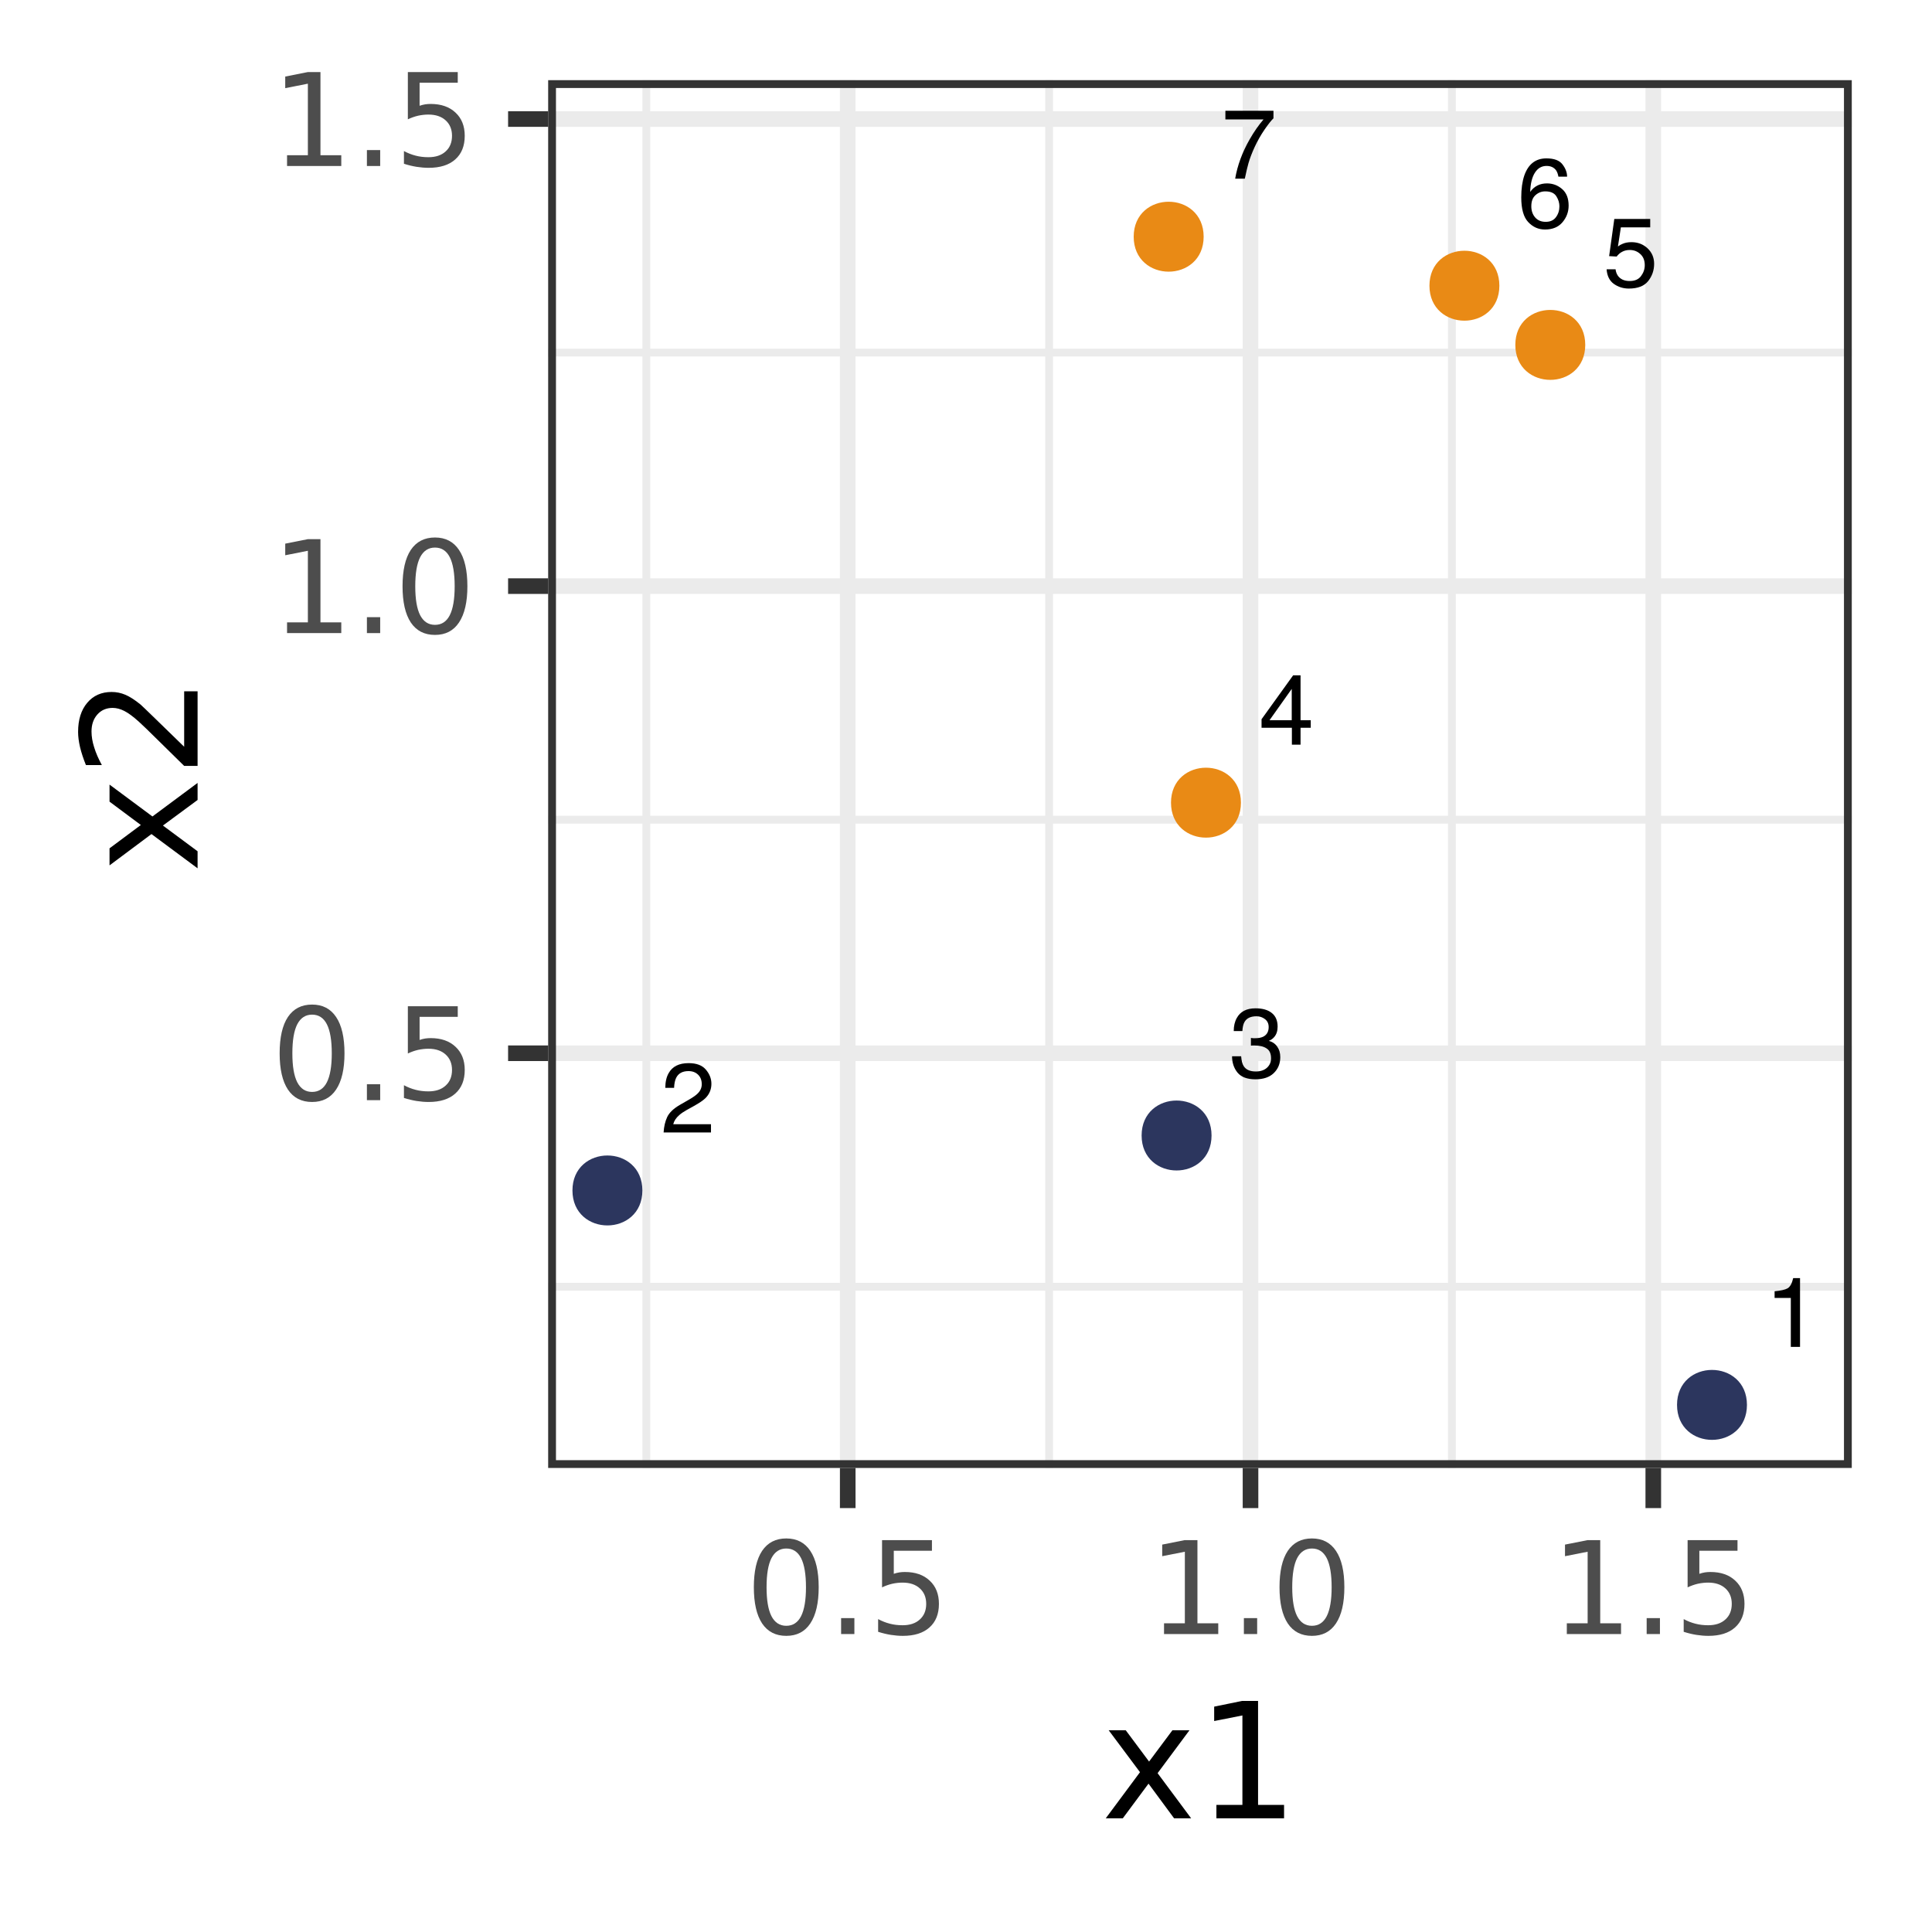
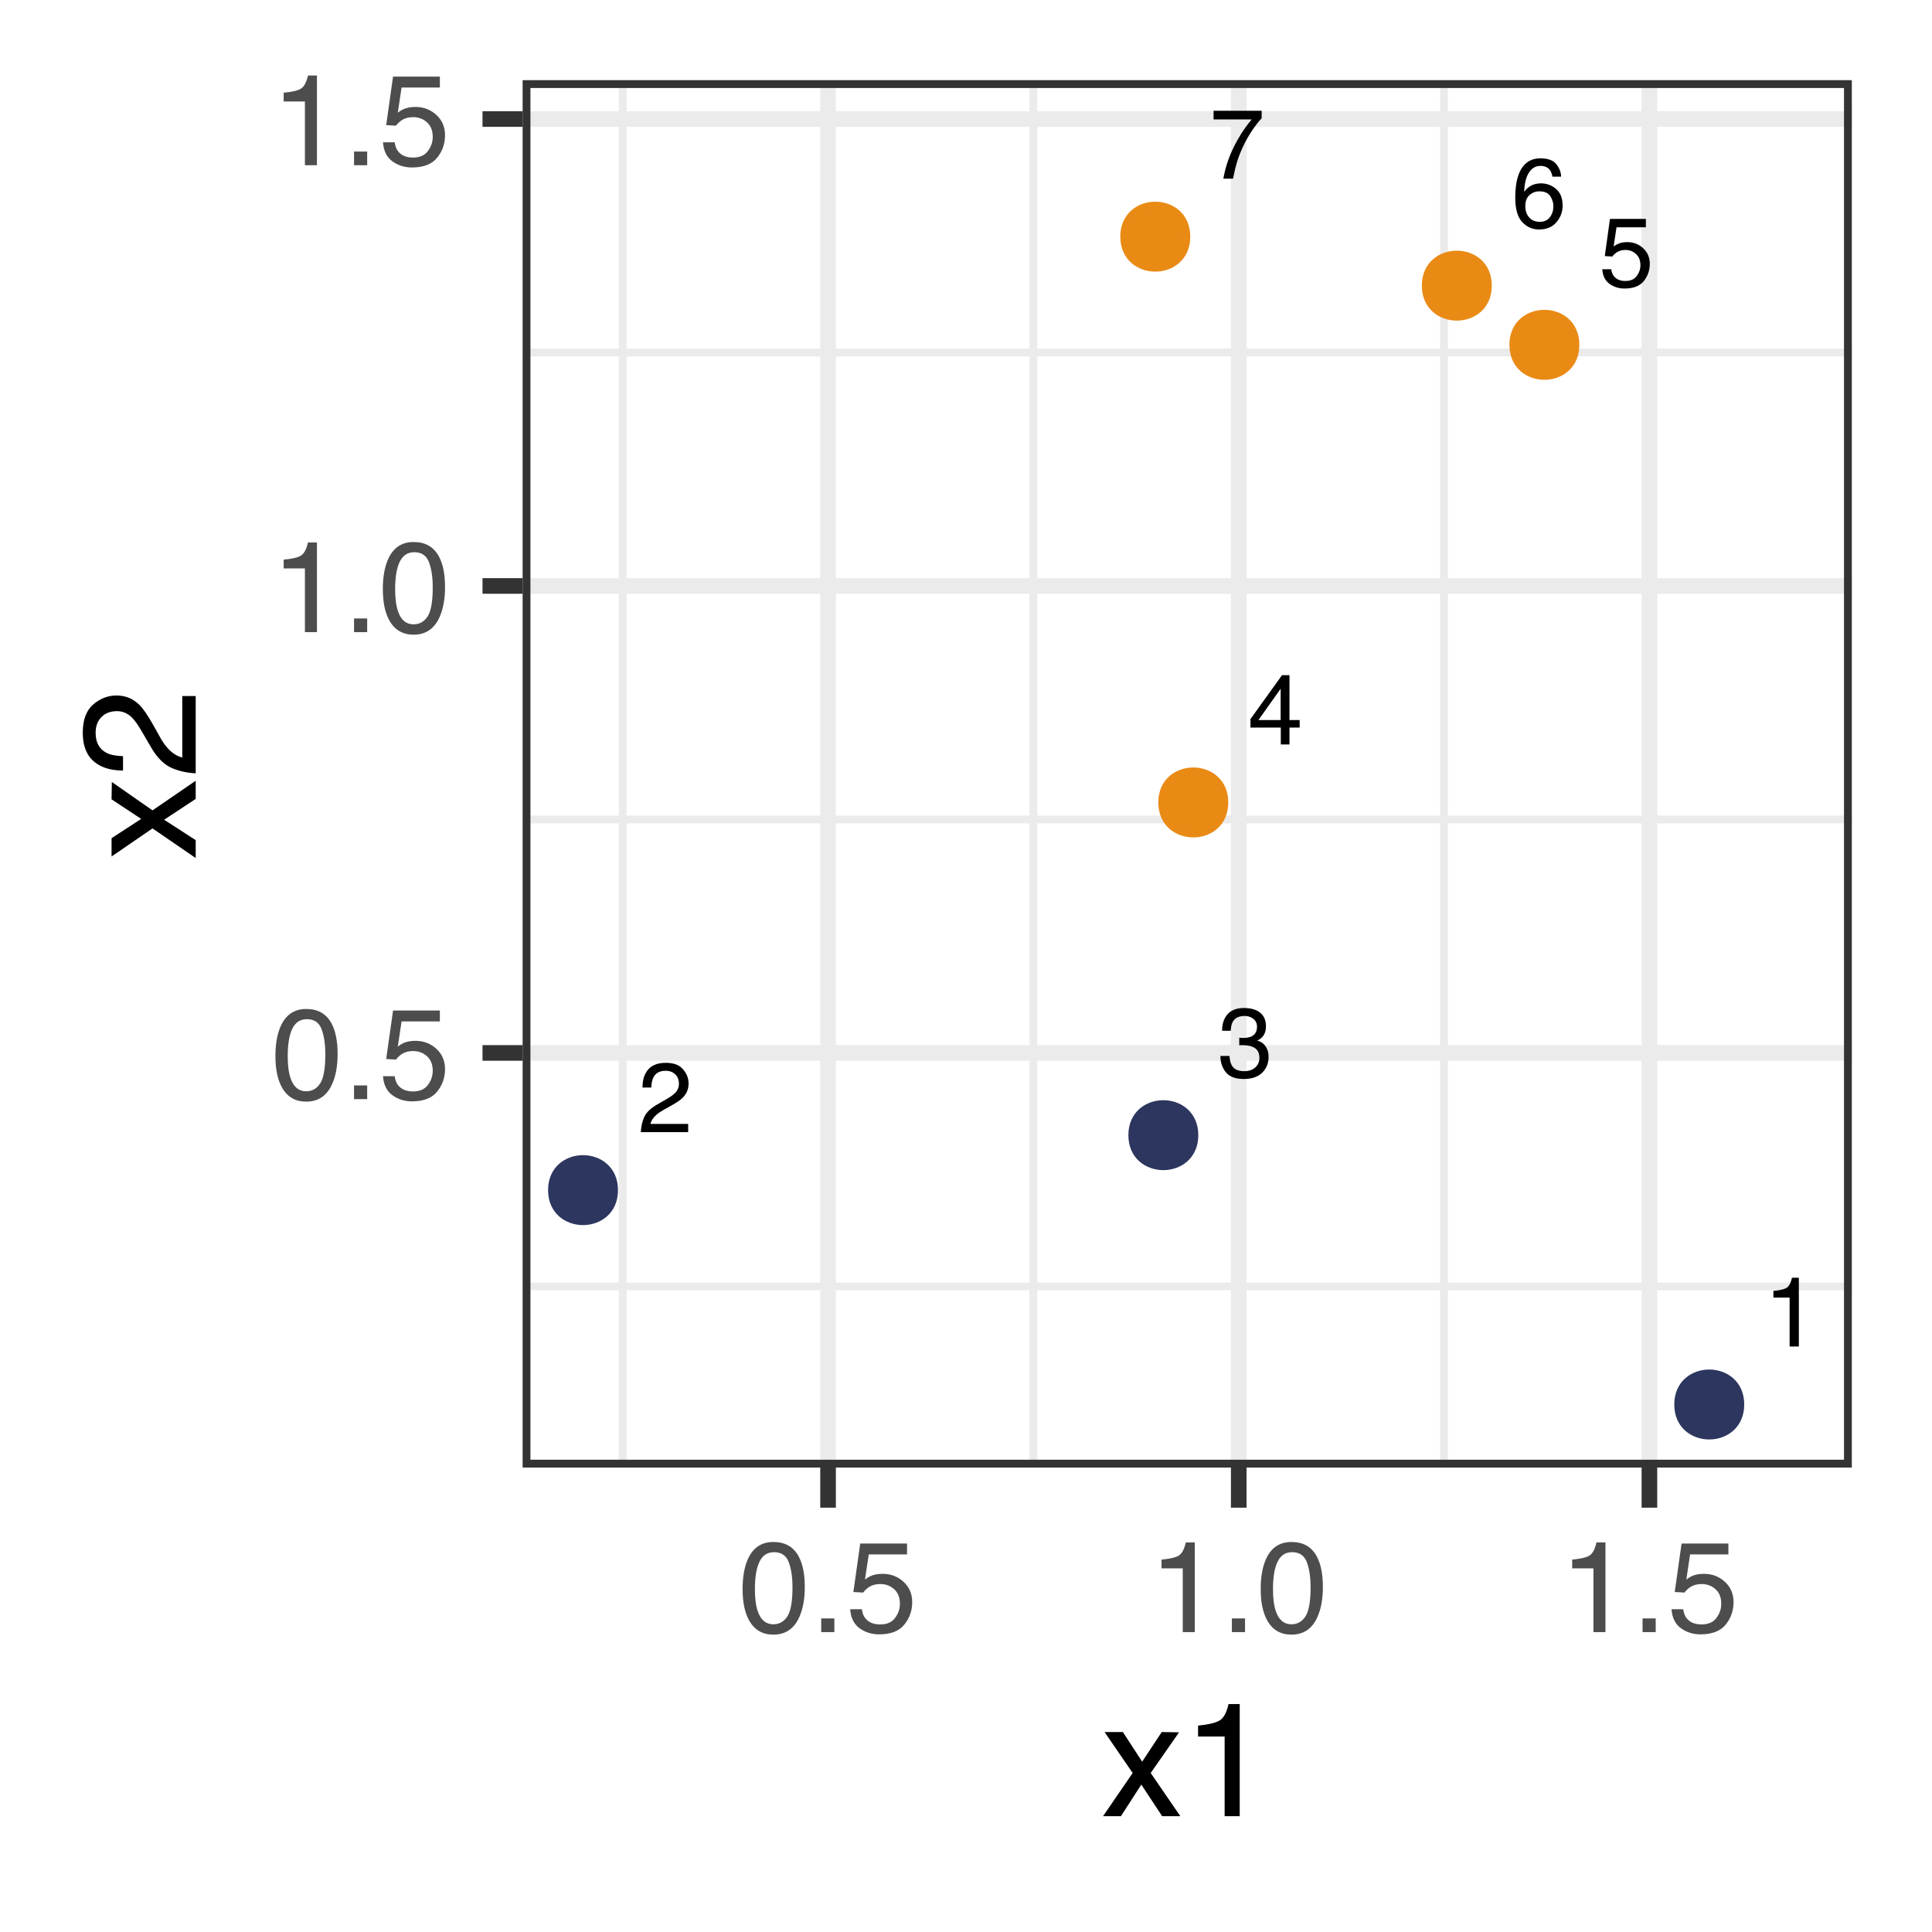
<svg xmlns="http://www.w3.org/2000/svg" xmlns:xlink="http://www.w3.org/1999/xlink" width="216pt" height="216pt" viewBox="0 0 216 216" version="1.1">
  <defs>
    <g>
      <symbol overflow="visible" id="glyph0-0">
        <path style="stroke:none;" d="M 0.359 0 L 0.359 -7.922 L 6.641 -7.922 L 6.641 0 Z M 5.656 -1 L 5.656 -6.938 L 1.344 -6.938 L 1.344 -1 Z M 5.656 -1 " />
      </symbol>
      <symbol overflow="visible" id="glyph0-1">
        <path style="stroke:none;" d="M 1.062 -5.469 L 1.062 -6.219 C 1.758 -6.281 2.242 -6.391 2.516 -6.547 C 2.797 -6.711 3.004 -7.094 3.141 -7.688 L 3.906 -7.688 L 3.906 0 L 2.875 0 L 2.875 -5.469 Z M 1.062 -5.469 " />
      </symbol>
      <symbol overflow="visible" id="glyph0-2">
        <path style="stroke:none;" d="M 0.344 0 C 0.383 -0.664 0.52 -1.242 0.75 -1.734 C 0.988 -2.223 1.457 -2.672 2.156 -3.078 L 3.188 -3.672 C 3.656 -3.941 3.984 -4.176 4.172 -4.375 C 4.461 -4.664 4.609 -5.004 4.609 -5.391 C 4.609 -5.836 4.473 -6.191 4.203 -6.453 C 3.93 -6.723 3.57 -6.859 3.125 -6.859 C 2.457 -6.859 2 -6.609 1.75 -6.109 C 1.613 -5.836 1.535 -5.461 1.516 -4.984 L 0.531 -4.984 C 0.539 -5.66 0.664 -6.207 0.906 -6.625 C 1.32 -7.375 2.066 -7.75 3.141 -7.75 C 4.016 -7.75 4.656 -7.508 5.062 -7.031 C 5.477 -6.551 5.688 -6.02 5.688 -5.438 C 5.688 -4.82 5.469 -4.289 5.031 -3.844 C 4.781 -3.594 4.328 -3.285 3.672 -2.922 L 2.938 -2.516 C 2.582 -2.316 2.305 -2.129 2.109 -1.953 C 1.742 -1.641 1.516 -1.297 1.422 -0.922 L 5.641 -0.922 L 5.641 0 Z M 0.344 0 " />
      </symbol>
      <symbol overflow="visible" id="glyph0-3">
        <path style="stroke:none;" d="M 2.875 0.203 C 1.957 0.203 1.289 -0.047 0.875 -0.547 C 0.469 -1.047 0.266 -1.656 0.266 -2.375 L 1.281 -2.375 C 1.32 -1.875 1.414 -1.508 1.562 -1.281 C 1.812 -0.875 2.266 -0.672 2.922 -0.672 C 3.43 -0.672 3.844 -0.805 4.156 -1.078 C 4.469 -1.359 4.625 -1.711 4.625 -2.141 C 4.625 -2.672 4.457 -3.039 4.125 -3.25 C 3.801 -3.469 3.348 -3.578 2.766 -3.578 C 2.703 -3.578 2.633 -3.578 2.562 -3.578 C 2.5 -3.578 2.438 -3.57 2.375 -3.562 L 2.375 -4.422 C 2.477 -4.41 2.562 -4.398 2.625 -4.391 C 2.695 -4.391 2.77 -4.391 2.844 -4.391 C 3.207 -4.391 3.508 -4.445 3.75 -4.562 C 4.156 -4.77 4.359 -5.129 4.359 -5.641 C 4.359 -6.023 4.219 -6.32 3.938 -6.531 C 3.664 -6.738 3.352 -6.844 3 -6.844 C 2.344 -6.844 1.895 -6.629 1.656 -6.203 C 1.52 -5.961 1.441 -5.625 1.422 -5.188 L 0.453 -5.188 C 0.453 -5.758 0.566 -6.25 0.797 -6.656 C 1.191 -7.375 1.891 -7.734 2.891 -7.734 C 3.68 -7.734 4.289 -7.555 4.719 -7.203 C 5.145 -6.859 5.359 -6.352 5.359 -5.688 C 5.359 -5.207 5.234 -4.82 4.984 -4.531 C 4.828 -4.344 4.625 -4.195 4.375 -4.094 C 4.781 -3.988 5.094 -3.773 5.312 -3.453 C 5.539 -3.141 5.656 -2.75 5.656 -2.281 C 5.656 -1.551 5.41 -0.953 4.922 -0.484 C 4.441 -0.023 3.758 0.203 2.875 0.203 Z M 2.875 0.203 " />
      </symbol>
      <symbol overflow="visible" id="glyph0-4">
        <path style="stroke:none;" d="M 3.656 -2.734 L 3.656 -6.234 L 1.172 -2.734 Z M 3.672 0 L 3.672 -1.891 L 0.281 -1.891 L 0.281 -2.844 L 3.812 -7.75 L 4.641 -7.75 L 4.641 -2.734 L 5.781 -2.734 L 5.781 -1.891 L 4.641 -1.891 L 4.641 0 Z M 3.672 0 " />
      </symbol>
      <symbol overflow="visible" id="glyph0-5">
        <path style="stroke:none;" d="M 1.359 -1.969 C 1.43 -1.414 1.691 -1.031 2.141 -0.812 C 2.367 -0.707 2.633 -0.656 2.938 -0.656 C 3.508 -0.656 3.93 -0.836 4.203 -1.203 C 4.484 -1.578 4.625 -1.984 4.625 -2.422 C 4.625 -2.961 4.457 -3.379 4.125 -3.672 C 3.801 -3.973 3.41 -4.125 2.953 -4.125 C 2.617 -4.125 2.332 -4.055 2.094 -3.922 C 1.852 -3.797 1.648 -3.617 1.484 -3.391 L 0.641 -3.438 L 1.219 -7.594 L 5.234 -7.594 L 5.234 -6.656 L 1.953 -6.656 L 1.625 -4.516 C 1.801 -4.648 1.973 -4.75 2.141 -4.812 C 2.422 -4.938 2.754 -5 3.141 -5 C 3.848 -5 4.445 -4.77 4.938 -4.312 C 5.426 -3.852 5.672 -3.273 5.672 -2.578 C 5.672 -1.848 5.445 -1.203 5 -0.641 C 4.551 -0.086 3.832 0.188 2.844 0.188 C 2.207 0.188 1.645 0.008 1.156 -0.344 C 0.676 -0.695 0.41 -1.238 0.359 -1.969 Z M 1.359 -1.969 " />
      </symbol>
      <symbol overflow="visible" id="glyph0-6">
        <path style="stroke:none;" d="M 3.234 -7.75 C 4.098 -7.75 4.695 -7.523 5.031 -7.078 C 5.375 -6.629 5.547 -6.172 5.547 -5.703 L 4.578 -5.703 C 4.523 -6.004 4.438 -6.242 4.312 -6.422 C 4.07 -6.742 3.719 -6.906 3.25 -6.906 C 2.707 -6.906 2.273 -6.656 1.953 -6.156 C 1.629 -5.656 1.453 -4.938 1.422 -4 C 1.641 -4.32 1.922 -4.566 2.266 -4.734 C 2.566 -4.879 2.91 -4.953 3.297 -4.953 C 3.941 -4.953 4.504 -4.742 4.984 -4.328 C 5.473 -3.91 5.719 -3.289 5.719 -2.469 C 5.719 -1.77 5.488 -1.148 5.031 -0.609 C 4.57 -0.066 3.922 0.203 3.078 0.203 C 2.348 0.203 1.723 -0.07 1.203 -0.625 C 0.68 -1.176 0.422 -2.098 0.422 -3.391 C 0.422 -4.348 0.535 -5.164 0.766 -5.844 C 1.211 -7.113 2.035 -7.75 3.234 -7.75 Z M 3.156 -0.656 C 3.664 -0.656 4.047 -0.828 4.297 -1.172 C 4.555 -1.516 4.688 -1.922 4.688 -2.391 C 4.688 -2.785 4.57 -3.16 4.344 -3.516 C 4.113 -3.879 3.703 -4.062 3.109 -4.062 C 2.691 -4.062 2.328 -3.922 2.016 -3.641 C 1.703 -3.367 1.547 -2.953 1.547 -2.391 C 1.547 -1.898 1.688 -1.488 1.969 -1.156 C 2.258 -0.82 2.656 -0.656 3.156 -0.656 Z M 3.156 -0.656 " />
      </symbol>
      <symbol overflow="visible" id="glyph0-7">
        <path style="stroke:none;" d="M 5.781 -7.594 L 5.781 -6.75 C 5.531 -6.508 5.195 -6.086 4.781 -5.484 C 4.375 -4.891 4.008 -4.25 3.688 -3.562 C 3.375 -2.883 3.141 -2.27 2.984 -1.719 C 2.879 -1.363 2.742 -0.789 2.578 0 L 1.5 0 C 1.75 -1.477 2.289 -2.945 3.125 -4.406 C 3.613 -5.258 4.129 -6 4.672 -6.625 L 0.406 -6.625 L 0.406 -7.594 Z M 5.781 -7.594 " />
      </symbol>
      <symbol overflow="visible" id="glyph1-0">
-         <path style="stroke:none;" d="M 0.719 2.547 L 0.719 -10.156 L 7.922 -10.156 L 7.922 2.547 Z M 1.531 1.75 L 7.125 1.75 L 7.125 -9.344 L 1.531 -9.344 Z M 1.531 1.75 " />
+         <path style="stroke:none;" d="M 0.469 0 L 0.469 -10.328 L 8.672 -10.328 L 8.672 0 Z M 7.375 -1.297 L 7.375 -9.047 L 1.766 -9.047 L 1.766 -1.297 Z M 7.375 -1.297 " />
      </symbol>
      <symbol overflow="visible" id="glyph1-1">
-         <path style="stroke:none;" d="M 4.578 -9.562 C 3.848 -9.562 3.297 -9.203 2.922 -8.484 C 2.555 -7.766 2.375 -6.68 2.375 -5.234 C 2.375 -3.797 2.555 -2.719 2.922 -2 C 3.297 -1.281 3.848 -0.922 4.578 -0.922 C 5.316 -0.922 5.867 -1.281 6.234 -2 C 6.598 -2.719 6.781 -3.797 6.781 -5.234 C 6.781 -6.68 6.598 -7.766 6.234 -8.484 C 5.867 -9.203 5.316 -9.562 4.578 -9.562 Z M 4.578 -10.688 C 5.754 -10.688 6.648 -10.223 7.266 -9.297 C 7.891 -8.367 8.203 -7.016 8.203 -5.234 C 8.203 -3.473 7.891 -2.125 7.266 -1.188 C 6.648 -0.258 5.754 0.203 4.578 0.203 C 3.398 0.203 2.5 -0.258 1.875 -1.188 C 1.258 -2.125 0.953 -3.473 0.953 -5.234 C 0.953 -7.016 1.258 -8.367 1.875 -9.297 C 2.5 -10.223 3.398 -10.688 4.578 -10.688 Z M 4.578 -10.688 " />
+         <path style="stroke:none;" d="M 3.891 -10.078 C 5.203 -10.078 6.145 -9.539 6.719 -8.469 C 7.176 -7.633 7.406 -6.492 7.406 -5.047 C 7.406 -3.68 7.195 -2.551 6.781 -1.656 C 6.195 -0.363 5.234 0.281 3.891 0.281 C 2.68 0.281 1.781 -0.242 1.188 -1.297 C 0.695 -2.172 0.453 -3.348 0.453 -4.828 C 0.453 -5.973 0.598 -6.957 0.891 -7.781 C 1.441 -9.312 2.441 -10.078 3.891 -10.078 Z M 3.891 -0.875 C 4.547 -0.875 5.066 -1.164 5.453 -1.75 C 5.836 -2.332 6.031 -3.414 6.031 -5 C 6.031 -6.145 5.891 -7.086 5.609 -7.828 C 5.328 -8.566 4.781 -8.938 3.969 -8.938 C 3.227 -8.938 2.688 -8.582 2.344 -7.875 C 2 -7.176 1.828 -6.145 1.828 -4.781 C 1.828 -3.758 1.938 -2.938 2.156 -2.312 C 2.488 -1.352 3.066 -0.875 3.891 -0.875 Z M 3.891 -0.875 " />
      </symbol>
      <symbol overflow="visible" id="glyph1-2">
-         <path style="stroke:none;" d="M 1.547 -1.781 L 3.031 -1.781 L 3.031 0 L 1.547 0 Z M 1.547 -1.781 " />
+         <path style="stroke:none;" d="M 1.234 -1.531 L 2.703 -1.531 L 2.703 0 L 1.234 0 Z M 1.234 -1.531 " />
      </symbol>
      <symbol overflow="visible" id="glyph1-3">
-         <path style="stroke:none;" d="M 1.547 -10.5 L 7.125 -10.5 L 7.125 -9.312 L 2.859 -9.312 L 2.859 -6.734 C 3.066 -6.805 3.27 -6.859 3.469 -6.891 C 3.676 -6.922 3.883 -6.938 4.094 -6.938 C 5.27 -6.938 6.195 -6.613 6.875 -5.969 C 7.562 -5.332 7.906 -4.469 7.906 -3.375 C 7.906 -2.238 7.551 -1.359 6.844 -0.734 C 6.145 -0.109 5.156 0.203 3.875 0.203 C 3.438 0.203 2.988 0.164 2.531 0.094 C 2.07 0.02 1.598 -0.094 1.109 -0.25 L 1.109 -1.672 C 1.535 -1.441 1.973 -1.27 2.422 -1.156 C 2.867 -1.039 3.344 -0.984 3.844 -0.984 C 4.656 -0.984 5.297 -1.195 5.766 -1.625 C 6.242 -2.051 6.484 -2.633 6.484 -3.375 C 6.484 -4.102 6.242 -4.68 5.766 -5.109 C 5.297 -5.535 4.656 -5.75 3.844 -5.75 C 3.469 -5.75 3.086 -5.707 2.703 -5.625 C 2.328 -5.539 1.941 -5.406 1.547 -5.219 Z M 1.547 -10.5 " />
+         <path style="stroke:none;" d="M 1.781 -2.562 C 1.863 -1.844 2.195 -1.344 2.781 -1.062 C 3.082 -0.926 3.43 -0.859 3.828 -0.859 C 4.578 -0.859 5.129 -1.098 5.484 -1.578 C 5.848 -2.055 6.031 -2.586 6.031 -3.172 C 6.031 -3.867 5.816 -4.41 5.391 -4.797 C 4.961 -5.18 4.445 -5.375 3.844 -5.375 C 3.406 -5.375 3.031 -5.289 2.719 -5.125 C 2.414 -4.957 2.148 -4.723 1.922 -4.422 L 0.828 -4.484 L 1.594 -9.906 L 6.828 -9.906 L 6.828 -8.688 L 2.547 -8.688 L 2.125 -5.875 C 2.352 -6.051 2.57 -6.188 2.781 -6.281 C 3.156 -6.438 3.594 -6.516 4.094 -6.516 C 5.008 -6.516 5.789 -6.219 6.438 -5.625 C 7.082 -5.031 7.406 -4.273 7.406 -3.359 C 7.406 -2.398 7.109 -1.555 6.516 -0.828 C 5.93 -0.109 4.992 0.25 3.703 0.25 C 2.879 0.25 2.148 0.02 1.516 -0.438 C 0.891 -0.895 0.539 -1.602 0.469 -2.562 Z M 1.781 -2.562 " />
      </symbol>
      <symbol overflow="visible" id="glyph1-4">
-         <path style="stroke:none;" d="M 1.781 -1.203 L 4.109 -1.203 L 4.109 -9.203 L 1.578 -8.703 L 1.578 -10 L 4.094 -10.5 L 5.516 -10.5 L 5.516 -1.203 L 7.844 -1.203 L 7.844 0 L 1.781 0 Z M 1.781 -1.203 " />
+         <path style="stroke:none;" d="M 1.375 -7.125 L 1.375 -8.109 C 2.289 -8.191 2.926 -8.336 3.281 -8.547 C 3.645 -8.754 3.914 -9.25 4.094 -10.031 L 5.094 -10.031 L 5.094 0 L 3.75 0 L 3.75 -7.125 Z M 1.375 -7.125 " />
      </symbol>
      <symbol overflow="visible" id="glyph2-0">
-         <path style="stroke:none;" d="M 0.891 3.188 L 0.891 -12.688 L 9.891 -12.688 L 9.891 3.188 Z M 1.906 2.188 L 8.891 2.188 L 8.891 -11.688 L 1.906 -11.688 Z M 1.906 2.188 " />
+         <path style="stroke:none;" d="M 0.578 0 L 0.578 -12.906 L 10.828 -12.906 L 10.828 0 Z M 9.219 -1.625 L 9.219 -11.297 L 2.203 -11.297 L 2.203 -1.625 Z M 9.219 -1.625 " />
      </symbol>
      <symbol overflow="visible" id="glyph2-1">
-         <path style="stroke:none;" d="M 9.875 -9.844 L 6.312 -5.047 L 10.062 0 L 8.156 0 L 5.297 -3.875 L 2.422 0 L 0.516 0 L 4.344 -5.156 L 0.844 -9.844 L 2.75 -9.844 L 5.359 -6.344 L 7.969 -9.844 Z M 9.875 -9.844 " />
+         <path style="stroke:none;" d="M 0.266 -9.406 L 2.312 -9.406 L 4.469 -6.094 L 6.656 -9.406 L 8.594 -9.375 L 5.422 -4.828 L 8.734 0 L 6.703 0 L 4.375 -3.531 L 2.094 0 L 0.094 0 L 3.406 -4.828 Z M 0.266 -9.406 " />
      </symbol>
      <symbol overflow="visible" id="glyph2-2">
-         <path style="stroke:none;" d="M 2.234 -1.5 L 5.141 -1.5 L 5.141 -11.5 L 1.984 -10.875 L 1.984 -12.484 L 5.109 -13.125 L 6.891 -13.125 L 6.891 -1.5 L 9.797 -1.5 L 9.797 0 L 2.234 0 Z M 2.234 -1.5 " />
+         <path style="stroke:none;" d="M 1.719 -8.906 L 1.719 -10.125 C 2.863 -10.238 3.66 -10.426 4.109 -10.688 C 4.566 -10.945 4.906 -11.562 5.125 -12.531 L 6.375 -12.531 L 6.375 0 L 4.688 0 L 4.688 -8.906 Z M 1.719 -8.906 " />
      </symbol>
      <symbol overflow="visible" id="glyph3-0">
-         <path style="stroke:none;" d="M 3.188 -0.891 L -12.688 -0.891 L -12.688 -9.891 L 3.188 -9.891 Z M 2.188 -1.906 L 2.188 -8.891 L -11.688 -8.891 L -11.688 -1.906 Z M 2.188 -1.906 " />
+         <path style="stroke:none;" d="M 0 -0.578 L -12.906 -0.578 L -12.906 -10.828 L 0 -10.828 Z M -1.625 -9.219 L -11.297 -9.219 L -11.297 -2.203 L -1.625 -2.203 Z M -1.625 -9.219 " />
      </symbol>
      <symbol overflow="visible" id="glyph3-1">
-         <path style="stroke:none;" d="M -9.844 -9.875 L -5.047 -6.312 L 0 -10.062 L 0 -8.156 L -3.875 -5.297 L 0 -2.422 L 0 -0.516 L -5.156 -4.344 L -9.844 -0.844 L -9.844 -2.75 L -6.344 -5.359 L -9.844 -7.969 Z M -9.844 -9.875 " />
+         <path style="stroke:none;" d="M -9.406 -0.266 L -9.406 -2.312 L -6.094 -4.469 L -9.406 -6.656 L -9.375 -8.594 L -4.828 -5.422 L 0 -8.734 L 0 -6.703 L -3.531 -4.375 L 0 -2.094 L 0 -0.094 L -4.828 -3.406 Z M -9.406 -0.266 " />
      </symbol>
      <symbol overflow="visible" id="glyph3-2">
-         <path style="stroke:none;" d="M -1.5 -3.453 L -1.5 -9.656 L 0 -9.656 L 0 -1.312 L -1.5 -1.312 C -2.195 -1.988 -3.129 -2.906 -4.297 -4.062 C -5.473 -5.227 -6.234 -5.961 -6.578 -6.266 C -7.211 -6.836 -7.75 -7.234 -8.188 -7.453 C -8.633 -7.68 -9.07 -7.797 -9.5 -7.797 C -10.195 -7.797 -10.766 -7.551 -11.203 -7.062 C -11.641 -6.57 -11.859 -5.938 -11.859 -5.156 C -11.859 -4.594 -11.758 -4.004 -11.562 -3.391 C -11.375 -2.773 -11.086 -2.113 -10.703 -1.406 L -12.484 -1.406 C -12.773 -2.125 -12.992 -2.789 -13.141 -3.406 C -13.285 -4.031 -13.359 -4.598 -13.359 -5.109 C -13.359 -6.473 -13.02 -7.555 -12.344 -8.359 C -11.664 -9.172 -10.754 -9.578 -9.609 -9.578 C -9.078 -9.578 -8.566 -9.473 -8.078 -9.266 C -7.598 -9.066 -7.031 -8.703 -6.375 -8.172 C -6.207 -8.023 -5.719 -7.555 -4.906 -6.766 C -4.094 -5.984 -2.957 -4.879 -1.5 -3.453 Z M -1.5 -3.453 " />
+         <path style="stroke:none;" d="M 0 -0.562 C -1.082 -0.625 -2.023 -0.848 -2.828 -1.234 C -3.629 -1.617 -4.359 -2.379 -5.016 -3.516 L -6 -5.203 C -6.438 -5.961 -6.812 -6.492 -7.125 -6.797 C -7.602 -7.273 -8.16 -7.516 -8.797 -7.516 C -9.523 -7.516 -10.102 -7.297 -10.531 -6.859 C -10.969 -6.422 -11.188 -5.832 -11.188 -5.094 C -11.188 -4.008 -10.773 -3.258 -9.953 -2.844 C -9.516 -2.625 -8.906 -2.504 -8.125 -2.484 L -8.125 -0.875 C -9.219 -0.883 -10.109 -1.086 -10.797 -1.484 C -12.016 -2.16 -12.625 -3.367 -12.625 -5.109 C -12.625 -6.547 -12.234 -7.598 -11.453 -8.266 C -10.68 -8.93 -9.816 -9.266 -8.859 -9.266 C -7.848 -9.266 -6.988 -8.91 -6.281 -8.203 C -5.863 -7.785 -5.359 -7.051 -4.766 -6 L -4.094 -4.797 C -3.781 -4.211 -3.477 -3.758 -3.188 -3.438 C -2.676 -2.852 -2.113 -2.484 -1.5 -2.328 L -1.5 -9.203 L 0 -9.203 Z M 0 -0.562 " />
      </symbol>
    </g>
    <clipPath id="clip1">
-       <path d="M 61.285 8.965 L 207.031 8.965 L 207.031 164.121 L 61.285 164.121 Z M 61.285 8.965 " />
+       <path d="M 58.43 8.965 L 207.035 8.965 L 207.035 164.074 L 58.43 164.074 Z M 58.43 8.965 " />
    </clipPath>
    <clipPath id="clip2">
-       <path d="M 61.285 143 L 207.031 143 L 207.031 145 L 61.285 145 Z M 61.285 143 " />
+       <path d="M 58.43 143 L 207.035 143 L 207.035 145 L 58.43 145 Z M 58.43 143 " />
    </clipPath>
    <clipPath id="clip3">
-       <path d="M 61.285 91 L 207.031 91 L 207.031 93 L 61.285 93 Z M 61.285 91 " />
+       <path d="M 58.43 91 L 207.035 91 L 207.035 93 L 58.43 93 Z M 58.43 91 " />
    </clipPath>
    <clipPath id="clip4">
-       <path d="M 61.285 38 L 207.031 38 L 207.031 40 L 61.285 40 Z M 61.285 38 " />
+       <path d="M 58.43 38 L 207.035 38 L 207.035 40 L 58.43 40 Z M 58.43 38 " />
    </clipPath>
    <clipPath id="clip5">
-       <path d="M 71 8.965 L 73 8.965 L 73 164.121 L 71 164.121 Z M 71 8.965 " />
+       <path d="M 69 8.965 L 71 8.965 L 71 164.074 L 69 164.074 Z M 69 8.965 " />
    </clipPath>
    <clipPath id="clip6">
-       <path d="M 116 8.965 L 118 8.965 L 118 164.121 L 116 164.121 Z M 116 8.965 " />
+       <path d="M 115 8.965 L 116 8.965 L 116 164.074 L 115 164.074 Z M 115 8.965 " />
    </clipPath>
    <clipPath id="clip7">
-       <path d="M 161 8.965 L 163 8.965 L 163 164.121 L 161 164.121 Z M 161 8.965 " />
+       <path d="M 161 8.965 L 162 8.965 L 162 164.074 L 161 164.074 Z M 161 8.965 " />
    </clipPath>
    <clipPath id="clip8">
-       <path d="M 61.285 116 L 207.031 116 L 207.031 119 L 61.285 119 Z M 61.285 116 " />
+       <path d="M 58.43 116 L 207.035 116 L 207.035 119 L 58.43 119 Z M 58.43 116 " />
    </clipPath>
    <clipPath id="clip9">
-       <path d="M 61.285 64 L 207.031 64 L 207.031 67 L 61.285 67 Z M 61.285 64 " />
+       <path d="M 58.43 64 L 207.035 64 L 207.035 67 L 58.43 67 Z M 58.43 64 " />
    </clipPath>
    <clipPath id="clip10">
-       <path d="M 61.285 12 L 207.031 12 L 207.031 15 L 61.285 15 Z M 61.285 12 " />
+       <path d="M 58.43 12 L 207.035 12 L 207.035 15 L 58.43 15 Z M 58.43 12 " />
    </clipPath>
    <clipPath id="clip11">
-       <path d="M 93 8.965 L 96 8.965 L 96 164.121 L 93 164.121 Z M 93 8.965 " />
+       <path d="M 91 8.965 L 94 8.965 L 94 164.074 L 91 164.074 Z M 91 8.965 " />
    </clipPath>
    <clipPath id="clip12">
-       <path d="M 138 8.965 L 141 8.965 L 141 164.121 L 138 164.121 Z M 138 8.965 " />
+       <path d="M 137 8.965 L 140 8.965 L 140 164.074 L 137 164.074 Z M 137 8.965 " />
    </clipPath>
    <clipPath id="clip13">
-       <path d="M 183 8.965 L 186 8.965 L 186 164.121 L 183 164.121 Z M 183 8.965 " />
+       <path d="M 183 8.965 L 186 8.965 L 186 164.074 L 183 164.074 Z M 183 8.965 " />
    </clipPath>
    <clipPath id="clip14">
-       <path d="M 61.285 8.965 L 207.031 8.965 L 207.031 164.121 L 61.285 164.121 Z M 61.285 8.965 " />
+       <path d="M 58.43 8.965 L 207.035 8.965 L 207.035 164.074 L 58.43 164.074 Z M 58.43 8.965 " />
    </clipPath>
  </defs>
-   <g id="surface24">
+   <g id="surface652">
    <rect x="0" y="0" width="216" height="216" style="fill:rgb(100%,100%,100%);fill-opacity:1;stroke:none;" />
    <rect x="0" y="0" width="216" height="216" style="fill:rgb(100%,100%,100%);fill-opacity:1;stroke:none;" />
    <path style="fill:none;stroke-width:1.746;stroke-linecap:round;stroke-linejoin:round;stroke:rgb(100%,100%,100%);stroke-opacity:1;stroke-miterlimit:10;" d="M 0 216 L 216 216 L 216 0 L 0 0 Z M 0 216 " />
    <g clip-path="url(#clip1)" clip-rule="nonzero">
-       <path style=" stroke:none;fill-rule:nonzero;fill:rgb(100%,100%,100%);fill-opacity:1;" d="M 61.285 164.121 L 207.031 164.121 L 207.031 8.965 L 61.285 8.965 Z M 61.285 164.121 " />
+       <path style=" stroke:none;fill-rule:nonzero;fill:rgb(100%,100%,100%);fill-opacity:1;" d="M 58.43 164.074 L 207.035 164.074 L 207.035 8.965 L 58.43 8.965 Z M 58.43 164.074 " />
    </g>
    <g clip-path="url(#clip2)" clip-rule="nonzero">
-       <path style="fill:none;stroke-width:0.873;stroke-linecap:butt;stroke-linejoin:round;stroke:rgb(92.157%,92.157%,92.157%);stroke-opacity:1;stroke-miterlimit:10;" d="M 61.285 143.863 L 207.035 143.863 " />
+       <path style="fill:none;stroke-width:0.873;stroke-linecap:butt;stroke-linejoin:round;stroke:rgb(92.157%,92.157%,92.157%);stroke-opacity:1;stroke-miterlimit:10;" d="M 58.43 143.824 L 207.035 143.824 " />
    </g>
    <g clip-path="url(#clip3)" clip-rule="nonzero">
-       <path style="fill:none;stroke-width:0.873;stroke-linecap:butt;stroke-linejoin:round;stroke:rgb(92.157%,92.157%,92.157%);stroke-opacity:1;stroke-miterlimit:10;" d="M 61.285 91.641 L 207.035 91.641 " />
+       <path style="fill:none;stroke-width:0.873;stroke-linecap:butt;stroke-linejoin:round;stroke:rgb(92.157%,92.157%,92.157%);stroke-opacity:1;stroke-miterlimit:10;" d="M 58.43 91.617 L 207.035 91.617 " />
    </g>
    <g clip-path="url(#clip4)" clip-rule="nonzero">
-       <path style="fill:none;stroke-width:0.873;stroke-linecap:butt;stroke-linejoin:round;stroke:rgb(92.157%,92.157%,92.157%);stroke-opacity:1;stroke-miterlimit:10;" d="M 61.285 39.418 L 207.035 39.418 " />
+       <path style="fill:none;stroke-width:0.873;stroke-linecap:butt;stroke-linejoin:round;stroke:rgb(92.157%,92.157%,92.157%);stroke-opacity:1;stroke-miterlimit:10;" d="M 58.43 39.41 L 207.035 39.41 " />
    </g>
    <g clip-path="url(#clip5)" clip-rule="nonzero">
-       <path style="fill:none;stroke-width:0.873;stroke-linecap:butt;stroke-linejoin:round;stroke:rgb(92.157%,92.157%,92.157%);stroke-opacity:1;stroke-miterlimit:10;" d="M 72.262 164.121 L 72.262 8.965 " />
+       <path style="fill:none;stroke-width:0.873;stroke-linecap:butt;stroke-linejoin:round;stroke:rgb(92.157%,92.157%,92.157%);stroke-opacity:1;stroke-miterlimit:10;" d="M 69.621 164.074 L 69.621 8.965 " />
    </g>
    <g clip-path="url(#clip6)" clip-rule="nonzero">
-       <path style="fill:none;stroke-width:0.873;stroke-linecap:butt;stroke-linejoin:round;stroke:rgb(92.157%,92.157%,92.157%);stroke-opacity:1;stroke-miterlimit:10;" d="M 117.293 164.121 L 117.293 8.965 " />
+       <path style="fill:none;stroke-width:0.873;stroke-linecap:butt;stroke-linejoin:round;stroke:rgb(92.157%,92.157%,92.157%);stroke-opacity:1;stroke-miterlimit:10;" d="M 115.535 164.074 L 115.535 8.965 " />
    </g>
    <g clip-path="url(#clip7)" clip-rule="nonzero">
-       <path style="fill:none;stroke-width:0.873;stroke-linecap:butt;stroke-linejoin:round;stroke:rgb(92.157%,92.157%,92.157%);stroke-opacity:1;stroke-miterlimit:10;" d="M 162.324 164.121 L 162.324 8.965 " />
+       <path style="fill:none;stroke-width:0.873;stroke-linecap:butt;stroke-linejoin:round;stroke:rgb(92.157%,92.157%,92.157%);stroke-opacity:1;stroke-miterlimit:10;" d="M 161.449 164.074 L 161.449 8.965 " />
    </g>
    <g clip-path="url(#clip8)" clip-rule="nonzero">
-       <path style="fill:none;stroke-width:1.746;stroke-linecap:butt;stroke-linejoin:round;stroke:rgb(92.157%,92.157%,92.157%);stroke-opacity:1;stroke-miterlimit:10;" d="M 61.285 117.754 L 207.035 117.754 " />
+       <path style="fill:none;stroke-width:1.746;stroke-linecap:butt;stroke-linejoin:round;stroke:rgb(92.157%,92.157%,92.157%);stroke-opacity:1;stroke-miterlimit:10;" d="M 58.43 117.719 L 207.035 117.719 " />
    </g>
    <g clip-path="url(#clip9)" clip-rule="nonzero">
-       <path style="fill:none;stroke-width:1.746;stroke-linecap:butt;stroke-linejoin:round;stroke:rgb(92.157%,92.157%,92.157%);stroke-opacity:1;stroke-miterlimit:10;" d="M 61.285 65.531 L 207.035 65.531 " />
+       <path style="fill:none;stroke-width:1.746;stroke-linecap:butt;stroke-linejoin:round;stroke:rgb(92.157%,92.157%,92.157%);stroke-opacity:1;stroke-miterlimit:10;" d="M 58.43 65.512 L 207.035 65.512 " />
    </g>
    <g clip-path="url(#clip10)" clip-rule="nonzero">
-       <path style="fill:none;stroke-width:1.746;stroke-linecap:butt;stroke-linejoin:round;stroke:rgb(92.157%,92.157%,92.157%);stroke-opacity:1;stroke-miterlimit:10;" d="M 61.285 13.309 L 207.035 13.309 " />
+       <path style="fill:none;stroke-width:1.746;stroke-linecap:butt;stroke-linejoin:round;stroke:rgb(92.157%,92.157%,92.157%);stroke-opacity:1;stroke-miterlimit:10;" d="M 58.43 13.309 L 207.035 13.309 " />
    </g>
    <g clip-path="url(#clip11)" clip-rule="nonzero">
-       <path style="fill:none;stroke-width:1.746;stroke-linecap:butt;stroke-linejoin:round;stroke:rgb(92.157%,92.157%,92.157%);stroke-opacity:1;stroke-miterlimit:10;" d="M 94.777 164.121 L 94.777 8.965 " />
+       <path style="fill:none;stroke-width:1.746;stroke-linecap:butt;stroke-linejoin:round;stroke:rgb(92.157%,92.157%,92.157%);stroke-opacity:1;stroke-miterlimit:10;" d="M 92.578 164.074 L 92.578 8.965 " />
    </g>
    <g clip-path="url(#clip12)" clip-rule="nonzero">
-       <path style="fill:none;stroke-width:1.746;stroke-linecap:butt;stroke-linejoin:round;stroke:rgb(92.157%,92.157%,92.157%);stroke-opacity:1;stroke-miterlimit:10;" d="M 139.809 164.121 L 139.809 8.965 " />
+       <path style="fill:none;stroke-width:1.746;stroke-linecap:butt;stroke-linejoin:round;stroke:rgb(92.157%,92.157%,92.157%);stroke-opacity:1;stroke-miterlimit:10;" d="M 138.492 164.074 L 138.492 8.965 " />
    </g>
    <g clip-path="url(#clip13)" clip-rule="nonzero">
-       <path style="fill:none;stroke-width:1.746;stroke-linecap:butt;stroke-linejoin:round;stroke:rgb(92.157%,92.157%,92.157%);stroke-opacity:1;stroke-miterlimit:10;" d="M 184.84 164.121 L 184.84 8.965 " />
-     </g>
-     <path style="fill-rule:nonzero;fill:rgb(17.255%,21.176%,36.863%);fill-opacity:1;stroke-width:0.709;stroke-linecap:round;stroke-linejoin:round;stroke:rgb(17.255%,21.176%,36.863%);stroke-opacity:1;stroke-miterlimit:10;" d="M 194.957 157.07 C 194.957 161.809 187.848 161.809 187.848 157.07 C 187.848 152.328 194.957 152.328 194.957 157.07 " />
-     <path style="fill-rule:nonzero;fill:rgb(17.255%,21.176%,36.863%);fill-opacity:1;stroke-width:0.709;stroke-linecap:round;stroke-linejoin:round;stroke:rgb(17.255%,21.176%,36.863%);stroke-opacity:1;stroke-miterlimit:10;" d="M 71.465 133.094 C 71.465 137.836 64.355 137.836 64.355 133.094 C 64.355 128.355 71.465 128.355 71.465 133.094 " />
-     <path style="fill-rule:nonzero;fill:rgb(17.255%,21.176%,36.863%);fill-opacity:1;stroke-width:0.709;stroke-linecap:round;stroke-linejoin:round;stroke:rgb(17.255%,21.176%,36.863%);stroke-opacity:1;stroke-miterlimit:10;" d="M 135.098 126.949 C 135.098 131.691 127.988 131.691 127.988 126.949 C 127.988 122.211 135.098 122.211 135.098 126.949 " />
-     <path style="fill-rule:nonzero;fill:rgb(91.373%,54.118%,8.235%);fill-opacity:1;stroke-width:0.709;stroke-linecap:round;stroke-linejoin:round;stroke:rgb(91.373%,54.118%,8.235%);stroke-opacity:1;stroke-miterlimit:10;" d="M 138.383 89.738 C 138.383 94.48 131.273 94.48 131.273 89.738 C 131.273 85 138.383 85 138.383 89.738 " />
-     <path style="fill-rule:nonzero;fill:rgb(91.373%,54.118%,8.235%);fill-opacity:1;stroke-width:0.709;stroke-linecap:round;stroke-linejoin:round;stroke:rgb(91.373%,54.118%,8.235%);stroke-opacity:1;stroke-miterlimit:10;" d="M 176.879 38.559 C 176.879 43.301 169.77 43.301 169.77 38.559 C 169.77 33.82 176.879 33.82 176.879 38.559 " />
-     <path style="fill-rule:nonzero;fill:rgb(91.373%,54.118%,8.235%);fill-opacity:1;stroke-width:0.709;stroke-linecap:round;stroke-linejoin:round;stroke:rgb(91.373%,54.118%,8.235%);stroke-opacity:1;stroke-miterlimit:10;" d="M 167.277 31.941 C 167.277 36.684 160.168 36.684 160.168 31.941 C 160.168 27.203 167.277 27.203 167.277 31.941 " />
-     <path style="fill-rule:nonzero;fill:rgb(91.373%,54.118%,8.235%);fill-opacity:1;stroke-width:0.709;stroke-linecap:round;stroke-linejoin:round;stroke:rgb(91.373%,54.118%,8.235%);stroke-opacity:1;stroke-miterlimit:10;" d="M 134.215 26.465 C 134.215 31.203 127.102 31.203 127.102 26.465 C 127.102 21.723 134.215 21.723 134.215 26.465 " />
-     <g style="fill:rgb(0%,0%,0%);fill-opacity:1;">
-       <use xlink:href="#glyph0-1" x="197.34" y="150.582" />
-     </g>
-     <g style="fill:rgb(0%,0%,0%);fill-opacity:1;">
-       <use xlink:href="#glyph0-2" x="73.848" y="126.609" />
-     </g>
-     <g style="fill:rgb(0%,0%,0%);fill-opacity:1;">
-       <use xlink:href="#glyph0-3" x="137.48" y="120.465" />
-     </g>
-     <g style="fill:rgb(0%,0%,0%);fill-opacity:1;">
-       <use xlink:href="#glyph0-4" x="140.762" y="83.254" />
-     </g>
-     <g style="fill:rgb(0%,0%,0%);fill-opacity:1;">
-       <use xlink:href="#glyph0-5" x="179.262" y="32.074" />
-     </g>
-     <g style="fill:rgb(0%,0%,0%);fill-opacity:1;">
-       <use xlink:href="#glyph0-6" x="169.656" y="25.457" />
-     </g>
-     <g style="fill:rgb(0%,0%,0%);fill-opacity:1;">
-       <use xlink:href="#glyph0-7" x="136.594" y="19.977" />
+       <path style="fill:none;stroke-width:1.746;stroke-linecap:butt;stroke-linejoin:round;stroke:rgb(92.157%,92.157%,92.157%);stroke-opacity:1;stroke-miterlimit:10;" d="M 184.406 164.074 L 184.406 8.965 " />
+     </g>
+     <path style="fill-rule:nonzero;fill:rgb(17.255%,21.176%,36.863%);fill-opacity:1;stroke-width:0.709;stroke-linecap:round;stroke-linejoin:round;stroke:rgb(17.255%,21.176%,36.863%);stroke-opacity:1;stroke-miterlimit:10;" d="M 194.652 157.023 C 194.652 161.766 187.539 161.766 187.539 157.023 C 187.539 152.285 194.652 152.285 194.652 157.023 " />
+     <path style="fill-rule:nonzero;fill:rgb(17.255%,21.176%,36.863%);fill-opacity:1;stroke-width:0.709;stroke-linecap:round;stroke-linejoin:round;stroke:rgb(17.255%,21.176%,36.863%);stroke-opacity:1;stroke-miterlimit:10;" d="M 68.738 133.059 C 68.738 137.797 61.629 137.797 61.629 133.059 C 61.629 128.316 68.738 128.316 68.738 133.059 " />
+     <path style="fill-rule:nonzero;fill:rgb(17.255%,21.176%,36.863%);fill-opacity:1;stroke-width:0.709;stroke-linecap:round;stroke-linejoin:round;stroke:rgb(17.255%,21.176%,36.863%);stroke-opacity:1;stroke-miterlimit:10;" d="M 133.617 126.914 C 133.617 131.652 126.508 131.652 126.508 126.914 C 126.508 122.172 133.617 122.172 133.617 126.914 " />
+     <path style="fill-rule:nonzero;fill:rgb(91.373%,54.118%,8.235%);fill-opacity:1;stroke-width:0.709;stroke-linecap:round;stroke-linejoin:round;stroke:rgb(91.373%,54.118%,8.235%);stroke-opacity:1;stroke-miterlimit:10;" d="M 136.969 89.715 C 136.969 94.457 129.855 94.457 129.855 89.715 C 129.855 84.977 136.969 84.977 136.969 89.715 " />
+     <path style="fill-rule:nonzero;fill:rgb(91.373%,54.118%,8.235%);fill-opacity:1;stroke-width:0.709;stroke-linecap:round;stroke-linejoin:round;stroke:rgb(91.373%,54.118%,8.235%);stroke-opacity:1;stroke-miterlimit:10;" d="M 176.219 38.551 C 176.219 43.293 169.109 43.293 169.109 38.551 C 169.109 33.809 176.219 33.809 176.219 38.551 " />
+     <path style="fill-rule:nonzero;fill:rgb(91.373%,54.118%,8.235%);fill-opacity:1;stroke-width:0.709;stroke-linecap:round;stroke-linejoin:round;stroke:rgb(91.373%,54.118%,8.235%);stroke-opacity:1;stroke-miterlimit:10;" d="M 166.43 31.934 C 166.43 36.676 159.316 36.676 159.316 31.934 C 159.316 27.195 166.43 27.195 166.43 31.934 " />
+     <path style="fill-rule:nonzero;fill:rgb(91.373%,54.118%,8.235%);fill-opacity:1;stroke-width:0.709;stroke-linecap:round;stroke-linejoin:round;stroke:rgb(91.373%,54.118%,8.235%);stroke-opacity:1;stroke-miterlimit:10;" d="M 132.719 26.457 C 132.719 31.199 125.605 31.199 125.605 26.457 C 125.605 21.719 132.719 21.719 132.719 26.457 " />
+     <g style="fill:rgb(0%,0%,0%);fill-opacity:1;">
+       <use xlink:href="#glyph0-1" x="197.207" y="150.543" />
+     </g>
+     <g style="fill:rgb(0%,0%,0%);fill-opacity:1;">
+       <use xlink:href="#glyph0-2" x="71.297" y="126.574" />
+     </g>
+     <g style="fill:rgb(0%,0%,0%);fill-opacity:1;">
+       <use xlink:href="#glyph0-3" x="136.176" y="120.43" />
+     </g>
+     <g style="fill:rgb(0%,0%,0%);fill-opacity:1;">
+       <use xlink:href="#glyph0-4" x="139.523" y="83.234" />
+     </g>
+     <g style="fill:rgb(0%,0%,0%);fill-opacity:1;">
+       <use xlink:href="#glyph0-5" x="178.777" y="32.07" />
+     </g>
+     <g style="fill:rgb(0%,0%,0%);fill-opacity:1;">
+       <use xlink:href="#glyph0-6" x="168.984" y="25.453" />
+     </g>
+     <g style="fill:rgb(0%,0%,0%);fill-opacity:1;">
+       <use xlink:href="#glyph0-7" x="135.273" y="19.977" />
    </g>
    <g clip-path="url(#clip14)" clip-rule="nonzero">
-       <path style="fill:none;stroke-width:1.746;stroke-linecap:round;stroke-linejoin:round;stroke:rgb(20%,20%,20%);stroke-opacity:1;stroke-miterlimit:10;" d="M 61.285 164.121 L 207.031 164.121 L 207.031 8.965 L 61.285 8.965 Z M 61.285 164.121 " />
-     </g>
-     <g style="fill:rgb(30.196%,30.196%,30.196%);fill-opacity:1;">
-       <use xlink:href="#glyph1-1" x="30.312" y="123" />
-       <use xlink:href="#glyph1-2" x="39.474" y="123" />
-       <use xlink:href="#glyph1-3" x="44.052" y="123" />
-     </g>
-     <g style="fill:rgb(30.196%,30.196%,30.196%);fill-opacity:1;">
-       <use xlink:href="#glyph1-4" x="30.312" y="70.781" />
-       <use xlink:href="#glyph1-2" x="39.474" y="70.781" />
-       <use xlink:href="#glyph1-1" x="44.052" y="70.781" />
-     </g>
-     <g style="fill:rgb(30.196%,30.196%,30.196%);fill-opacity:1;">
-       <use xlink:href="#glyph1-4" x="30.312" y="18.559" />
-       <use xlink:href="#glyph1-2" x="39.474" y="18.559" />
-       <use xlink:href="#glyph1-3" x="44.052" y="18.559" />
-     </g>
-     <path style="fill:none;stroke-width:1.746;stroke-linecap:butt;stroke-linejoin:round;stroke:rgb(20%,20%,20%);stroke-opacity:1;stroke-miterlimit:10;" d="M 56.805 117.754 L 61.285 117.754 " />
-     <path style="fill:none;stroke-width:1.746;stroke-linecap:butt;stroke-linejoin:round;stroke:rgb(20%,20%,20%);stroke-opacity:1;stroke-miterlimit:10;" d="M 56.805 65.531 L 61.285 65.531 " />
-     <path style="fill:none;stroke-width:1.746;stroke-linecap:butt;stroke-linejoin:round;stroke:rgb(20%,20%,20%);stroke-opacity:1;stroke-miterlimit:10;" d="M 56.805 13.309 L 61.285 13.309 " />
-     <path style="fill:none;stroke-width:1.746;stroke-linecap:butt;stroke-linejoin:round;stroke:rgb(20%,20%,20%);stroke-opacity:1;stroke-miterlimit:10;" d="M 94.777 168.605 L 94.777 164.121 " />
-     <path style="fill:none;stroke-width:1.746;stroke-linecap:butt;stroke-linejoin:round;stroke:rgb(20%,20%,20%);stroke-opacity:1;stroke-miterlimit:10;" d="M 139.809 168.605 L 139.809 164.121 " />
-     <path style="fill:none;stroke-width:1.746;stroke-linecap:butt;stroke-linejoin:round;stroke:rgb(20%,20%,20%);stroke-opacity:1;stroke-miterlimit:10;" d="M 184.84 168.605 L 184.84 164.121 " />
-     <g style="fill:rgb(30.196%,30.196%,30.196%);fill-opacity:1;">
-       <use xlink:href="#glyph1-1" x="83.328" y="182.688" />
-       <use xlink:href="#glyph1-2" x="92.49" y="182.688" />
-       <use xlink:href="#glyph1-3" x="97.067" y="182.688" />
-     </g>
-     <g style="fill:rgb(30.196%,30.196%,30.196%);fill-opacity:1;">
-       <use xlink:href="#glyph1-4" x="128.359" y="182.688" />
-       <use xlink:href="#glyph1-2" x="137.521" y="182.688" />
-       <use xlink:href="#glyph1-1" x="142.098" y="182.688" />
-     </g>
-     <g style="fill:rgb(30.196%,30.196%,30.196%);fill-opacity:1;">
-       <use xlink:href="#glyph1-4" x="173.391" y="182.688" />
-       <use xlink:href="#glyph1-2" x="182.552" y="182.688" />
-       <use xlink:href="#glyph1-3" x="187.13" y="182.688" />
-     </g>
-     <g style="fill:rgb(0%,0%,0%);fill-opacity:1;">
-       <use xlink:href="#glyph2-1" x="123.109" y="203.289" />
-       <use xlink:href="#glyph2-2" x="133.762" y="203.289" />
-     </g>
-     <g style="fill:rgb(0%,0%,0%);fill-opacity:1;">
-       <use xlink:href="#glyph3-1" x="22.09" y="97.594" />
-       <use xlink:href="#glyph3-2" x="22.09" y="86.941" />
+       <path style="fill:none;stroke-width:1.746;stroke-linecap:round;stroke-linejoin:round;stroke:rgb(20%,20%,20%);stroke-opacity:1;stroke-miterlimit:10;" d="M 58.43 164.074 L 207.035 164.074 L 207.035 8.965 L 58.43 8.965 Z M 58.43 164.074 " />
+     </g>
+     <g style="fill:rgb(30.196%,30.196%,30.196%);fill-opacity:1;">
+       <use xlink:href="#glyph1-1" x="30.34" y="122.883" />
+       <use xlink:href="#glyph1-2" x="38.348" y="122.883" />
+       <use xlink:href="#glyph1-3" x="42.349" y="122.883" />
+     </g>
+     <g style="fill:rgb(30.196%,30.196%,30.196%);fill-opacity:1;">
+       <use xlink:href="#glyph1-4" x="30.34" y="70.676" />
+       <use xlink:href="#glyph1-2" x="38.348" y="70.676" />
+       <use xlink:href="#glyph1-1" x="42.349" y="70.676" />
+     </g>
+     <g style="fill:rgb(30.196%,30.196%,30.196%);fill-opacity:1;">
+       <use xlink:href="#glyph1-4" x="30.34" y="18.473" />
+       <use xlink:href="#glyph1-2" x="38.348" y="18.473" />
+       <use xlink:href="#glyph1-3" x="42.349" y="18.473" />
+     </g>
+     <path style="fill:none;stroke-width:1.746;stroke-linecap:butt;stroke-linejoin:round;stroke:rgb(20%,20%,20%);stroke-opacity:1;stroke-miterlimit:10;" d="M 53.945 117.719 L 58.43 117.719 " />
+     <path style="fill:none;stroke-width:1.746;stroke-linecap:butt;stroke-linejoin:round;stroke:rgb(20%,20%,20%);stroke-opacity:1;stroke-miterlimit:10;" d="M 53.945 65.512 L 58.43 65.512 " />
+     <path style="fill:none;stroke-width:1.746;stroke-linecap:butt;stroke-linejoin:round;stroke:rgb(20%,20%,20%);stroke-opacity:1;stroke-miterlimit:10;" d="M 53.945 13.309 L 58.43 13.309 " />
+     <path style="fill:none;stroke-width:1.746;stroke-linecap:butt;stroke-linejoin:round;stroke:rgb(20%,20%,20%);stroke-opacity:1;stroke-miterlimit:10;" d="M 92.578 168.559 L 92.578 164.074 " />
+     <path style="fill:none;stroke-width:1.746;stroke-linecap:butt;stroke-linejoin:round;stroke:rgb(20%,20%,20%);stroke-opacity:1;stroke-miterlimit:10;" d="M 138.492 168.559 L 138.492 164.074 " />
+     <path style="fill:none;stroke-width:1.746;stroke-linecap:butt;stroke-linejoin:round;stroke:rgb(20%,20%,20%);stroke-opacity:1;stroke-miterlimit:10;" d="M 184.406 168.559 L 184.406 164.074 " />
+     <g style="fill:rgb(30.196%,30.196%,30.196%);fill-opacity:1;">
+       <use xlink:href="#glyph1-1" x="82.57" y="182.473" />
+       <use xlink:href="#glyph1-2" x="90.579" y="182.473" />
+       <use xlink:href="#glyph1-3" x="94.58" y="182.473" />
+     </g>
+     <g style="fill:rgb(30.196%,30.196%,30.196%);fill-opacity:1;">
+       <use xlink:href="#glyph1-4" x="128.484" y="182.473" />
+       <use xlink:href="#glyph1-2" x="136.493" y="182.473" />
+       <use xlink:href="#glyph1-1" x="140.494" y="182.473" />
+     </g>
+     <g style="fill:rgb(30.196%,30.196%,30.196%);fill-opacity:1;">
+       <use xlink:href="#glyph1-4" x="174.398" y="182.473" />
+       <use xlink:href="#glyph1-2" x="182.407" y="182.473" />
+       <use xlink:href="#glyph1-3" x="186.408" y="182.473" />
+     </g>
+     <g style="fill:rgb(0%,0%,0%);fill-opacity:1;">
+       <use xlink:href="#glyph2-1" x="123.227" y="203.051" />
+       <use xlink:href="#glyph2-2" x="132.227" y="203.051" />
+     </g>
+     <g style="fill:rgb(0%,0%,0%);fill-opacity:1;">
+       <use xlink:href="#glyph3-1" x="21.879" y="96.023" />
+       <use xlink:href="#glyph3-2" x="21.879" y="87.023" />
    </g>
  </g>
</svg>
